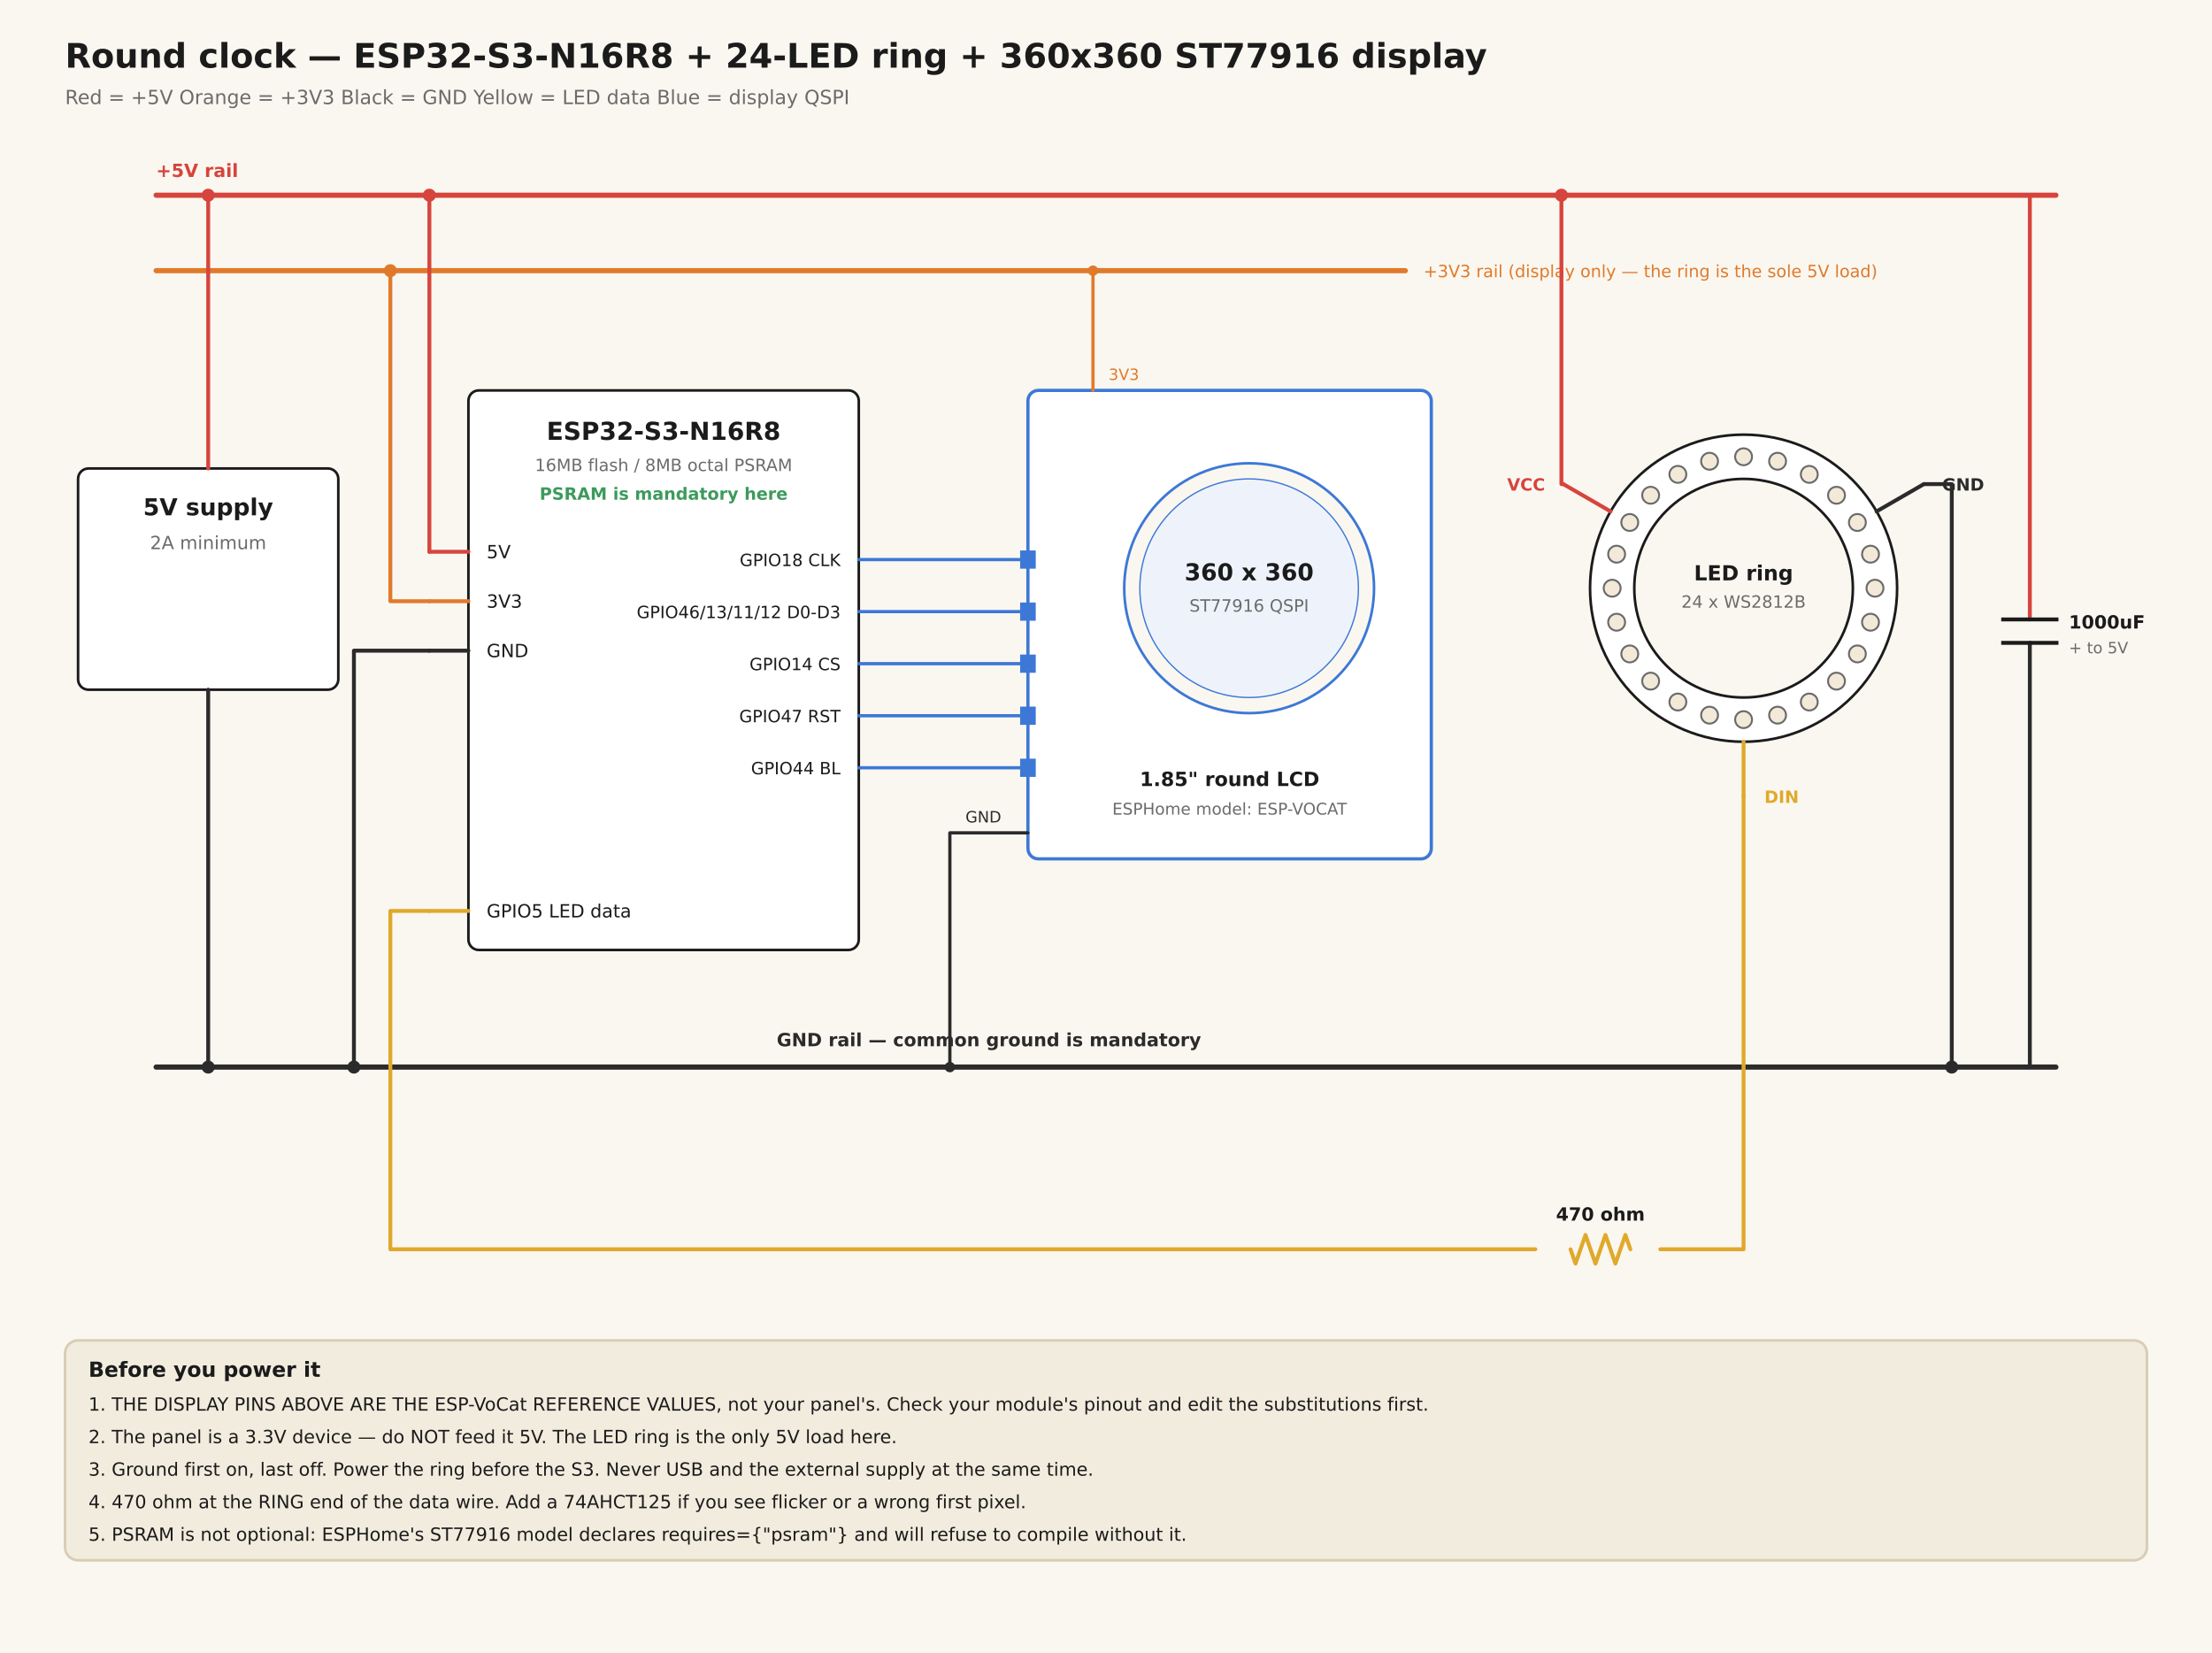
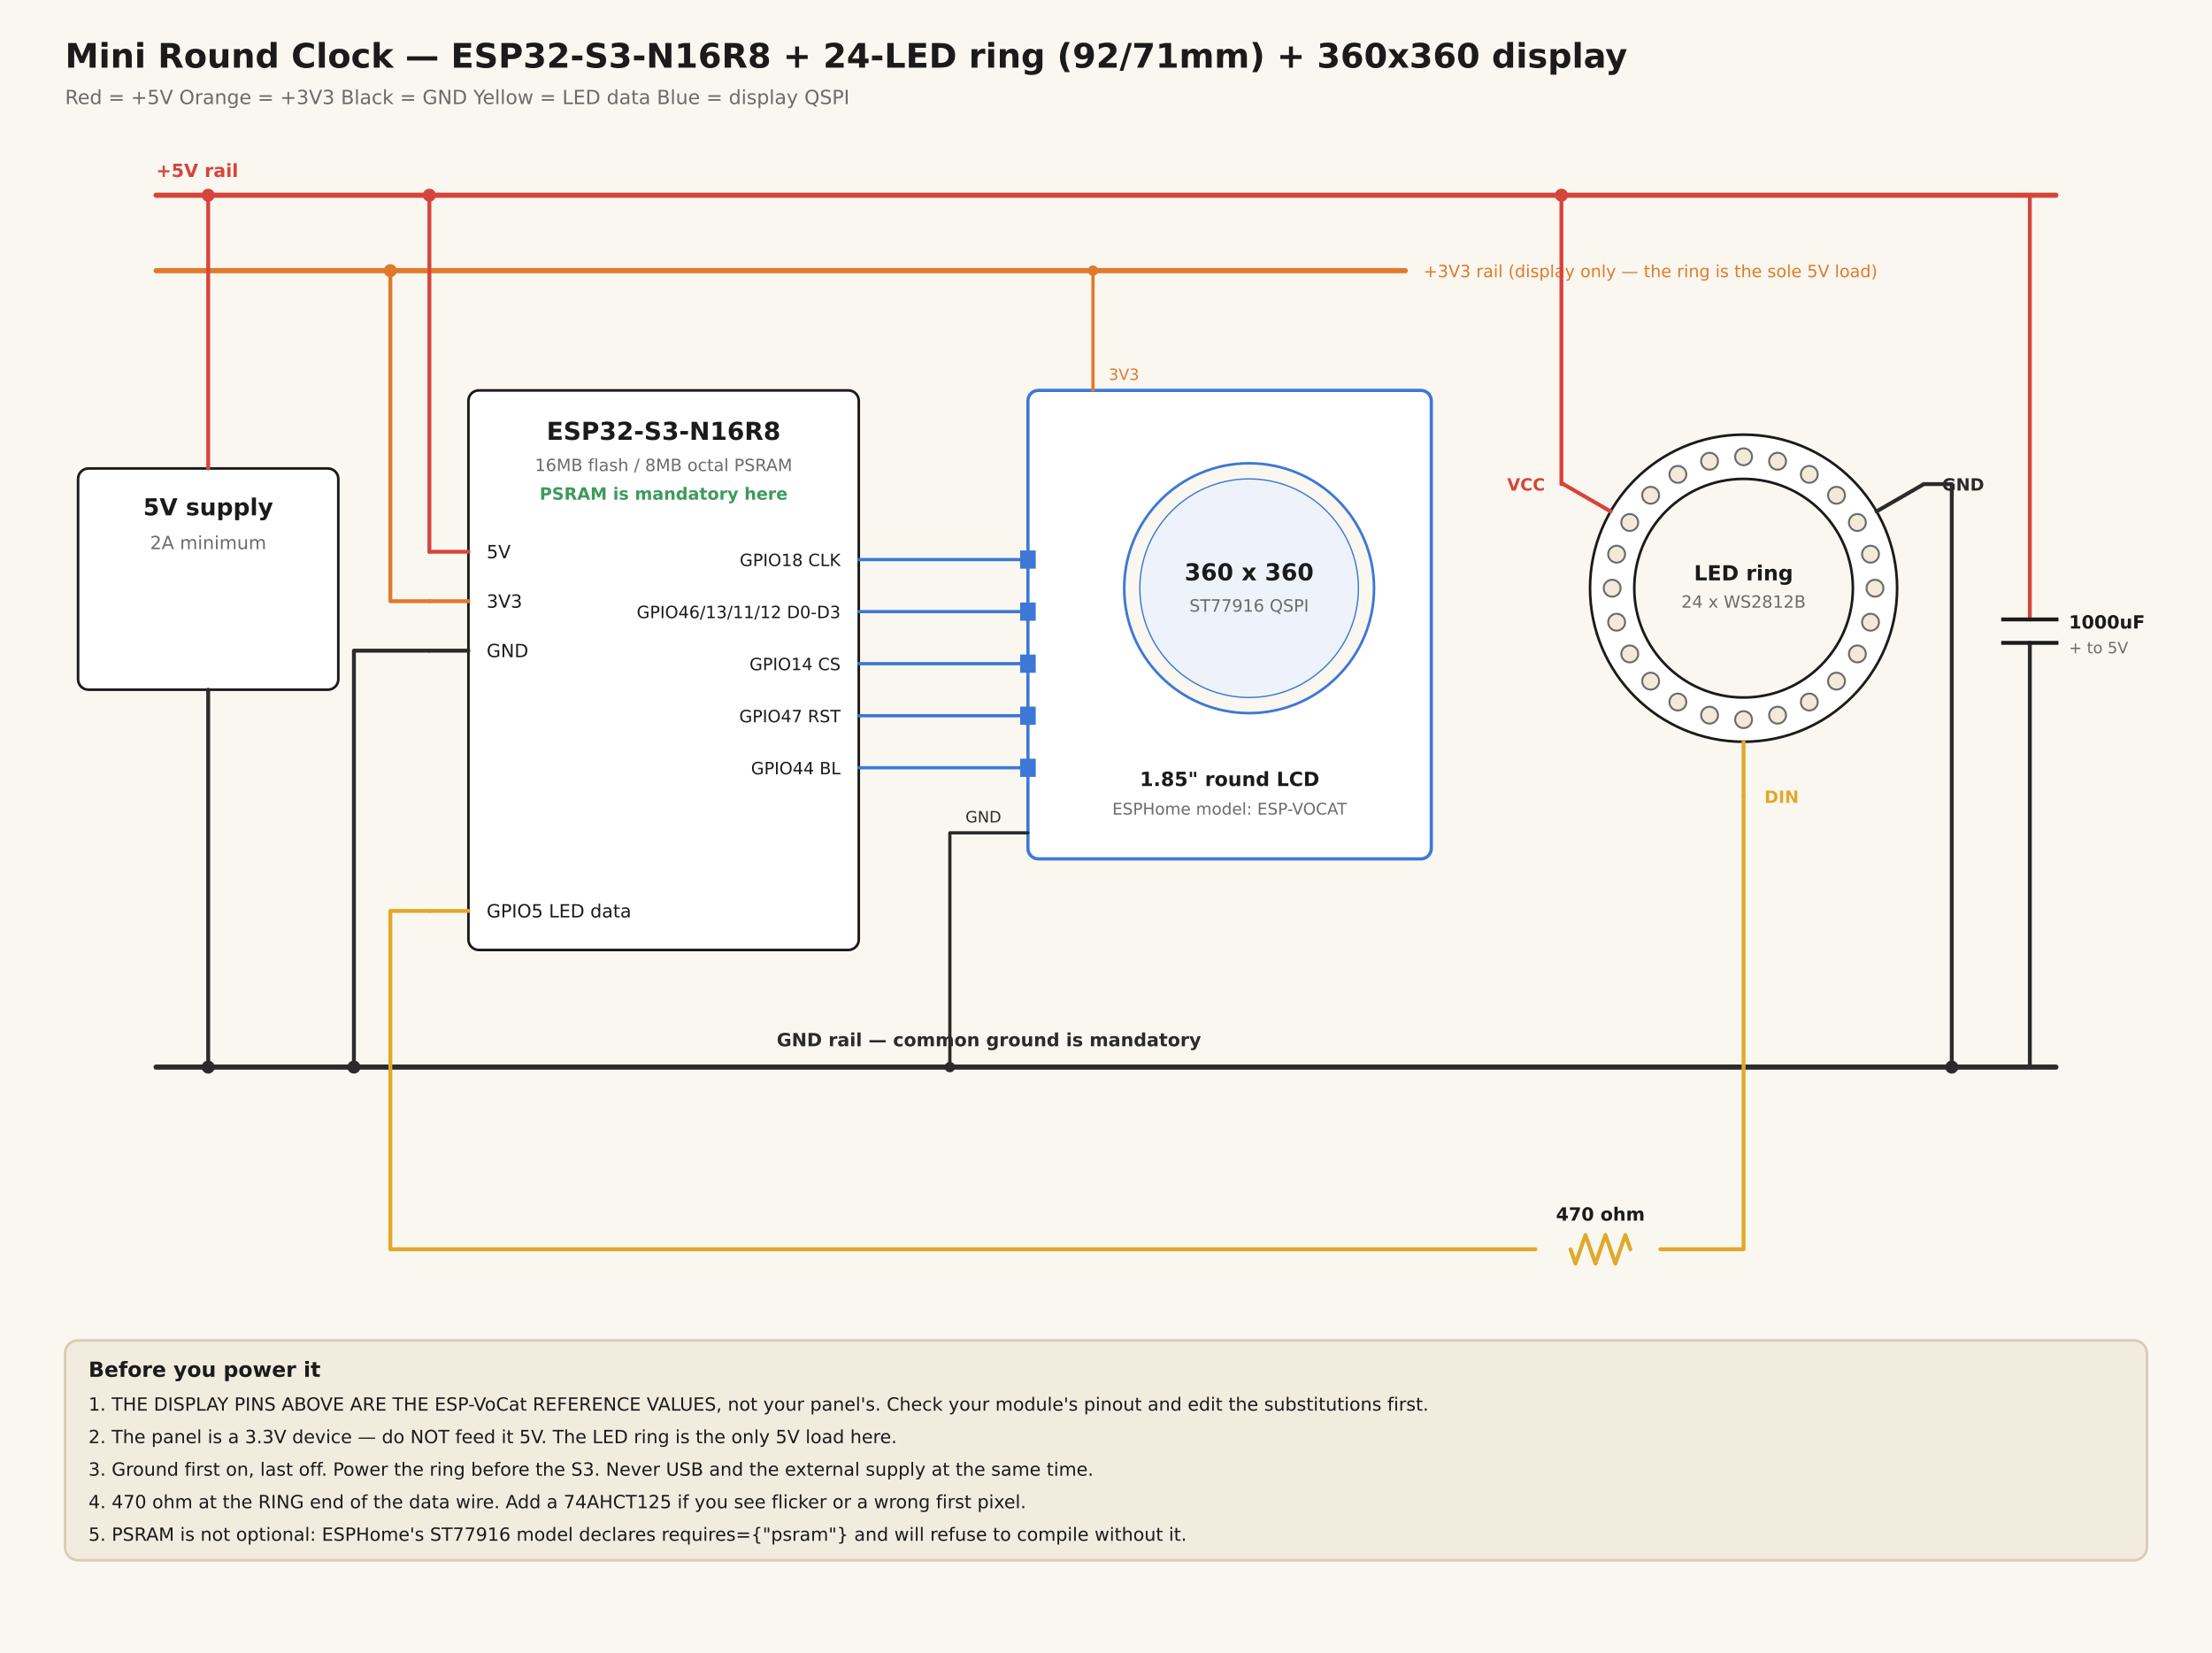
<svg xmlns="http://www.w3.org/2000/svg" width="1700" height="1270" viewBox="0 0 1700 1270">
  <rect width="1700" height="1270" fill="#faf7f0" />
-   <text x="50" y="52" font-family="DejaVu Sans, Helvetica, sans-serif" font-size="26" fill="#1b1b1b" text-anchor="start" font-weight="bold">Round clock — ESP32-S3-N16R8 + 24-LED ring + 360x360 ST77916 display</text>
+   <text x="50" y="52" font-family="DejaVu Sans, Helvetica, sans-serif" font-size="26" fill="#1b1b1b" text-anchor="start" font-weight="bold">Mini Round Clock — ESP32-S3-N16R8 + 24-LED ring (92/71mm) + 360x360 display</text>
  <text x="50" y="80" font-family="DejaVu Sans, Helvetica, sans-serif" font-size="15" fill="#6b6b6b" text-anchor="start" font-weight="normal">Red = +5V   Orange = +3V3   Black = GND   Yellow = LED data   Blue = display QSPI</text>
  <polyline points="120,150 1580,150" fill="none" stroke="#d6453d" stroke-width="4" stroke-linecap="round" stroke-linejoin="round" />
  <polyline points="120,208 1080,208" fill="none" stroke="#e07a2b" stroke-width="4" stroke-linecap="round" stroke-linejoin="round" />
  <polyline points="120,820 1580,820" fill="none" stroke="#2b2b2b" stroke-width="4" stroke-linecap="round" stroke-linejoin="round" />
  <text x="120" y="136" font-family="DejaVu Sans, Helvetica, sans-serif" font-size="14" fill="#d6453d" text-anchor="start" font-weight="bold">+5V rail</text>
  <text x="1094" y="213" font-family="DejaVu Sans, Helvetica, sans-serif" font-size="13" fill="#e07a2b" text-anchor="start" font-weight="normal">+3V3 rail  (display only — the ring is the sole 5V load)</text>
  <text x="760" y="804" font-family="DejaVu Sans, Helvetica, sans-serif" font-size="14" fill="#2b2b2b" text-anchor="middle" font-weight="bold">GND rail  —  common ground is mandatory</text>
  <rect x="60" y="360" width="200" height="170" rx="8" fill="#ffffff" stroke="#1b1b1b" stroke-width="2" />
  <text x="160" y="396" font-family="DejaVu Sans, Helvetica, sans-serif" font-size="18" fill="#1b1b1b" text-anchor="middle" font-weight="bold">5V supply</text>
  <text x="160" y="422" font-family="DejaVu Sans, Helvetica, sans-serif" font-size="14" fill="#6b6b6b" text-anchor="middle" font-weight="normal">2A minimum</text>
  <polyline points="160,360 160,150" fill="none" stroke="#d6453d" stroke-width="3" stroke-linecap="round" stroke-linejoin="round" />
  <circle cx="160" cy="150" r="5" fill="#d6453d" />
  <polyline points="160,530 160,820" fill="none" stroke="#2b2b2b" stroke-width="3" stroke-linecap="round" stroke-linejoin="round" />
  <circle cx="160" cy="820" r="5" fill="#2b2b2b" />
  <rect x="360" y="300" width="300" height="430" rx="8" fill="#ffffff" stroke="#1b1b1b" stroke-width="2" />
  <text x="510" y="338" font-family="DejaVu Sans, Helvetica, sans-serif" font-size="19" fill="#1b1b1b" text-anchor="middle" font-weight="bold">ESP32-S3-N16R8</text>
  <text x="510" y="362" font-family="DejaVu Sans, Helvetica, sans-serif" font-size="13" fill="#6b6b6b" text-anchor="middle" font-weight="normal">16MB flash / 8MB octal PSRAM</text>
  <text x="510" y="384" font-family="DejaVu Sans, Helvetica, sans-serif" font-size="13" fill="#3d9a5c" text-anchor="middle" font-weight="bold">PSRAM is mandatory here</text>
  <text x="374" y="429" font-family="DejaVu Sans, Helvetica, sans-serif" font-size="14" fill="#1b1b1b" text-anchor="start" font-weight="normal">5V</text>
  <polyline points="360,424 330,424" fill="none" stroke="#d6453d" stroke-width="3" stroke-linecap="round" stroke-linejoin="round" />
  <text x="374" y="467" font-family="DejaVu Sans, Helvetica, sans-serif" font-size="14" fill="#1b1b1b" text-anchor="start" font-weight="normal">3V3</text>
  <polyline points="360,462 330,462" fill="none" stroke="#e07a2b" stroke-width="3" stroke-linecap="round" stroke-linejoin="round" />
  <text x="374" y="505" font-family="DejaVu Sans, Helvetica, sans-serif" font-size="14" fill="#1b1b1b" text-anchor="start" font-weight="normal">GND</text>
  <polyline points="360,500 330,500" fill="none" stroke="#2b2b2b" stroke-width="3" stroke-linecap="round" stroke-linejoin="round" />
  <text x="374" y="705" font-family="DejaVu Sans, Helvetica, sans-serif" font-size="14" fill="#1b1b1b" text-anchor="start" font-weight="normal">GPIO5  LED data</text>
  <polyline points="360,700 330,700" fill="none" stroke="#e0a92b" stroke-width="3" stroke-linecap="round" stroke-linejoin="round" />
  <polyline points="330,424 330,150" fill="none" stroke="#d6453d" stroke-width="3" stroke-linecap="round" stroke-linejoin="round" />
  <circle cx="330" cy="150" r="5" fill="#d6453d" />
  <polyline points="330,462 300,462 300,208" fill="none" stroke="#e07a2b" stroke-width="3" stroke-linecap="round" stroke-linejoin="round" />
  <circle cx="300" cy="208" r="5" fill="#e07a2b" />
  <polyline points="330,500 272,500 272,820" fill="none" stroke="#2b2b2b" stroke-width="3" stroke-linecap="round" stroke-linejoin="round" />
  <circle cx="272" cy="820" r="5" fill="#2b2b2b" />
  <text x="646" y="435" font-family="DejaVu Sans, Helvetica, sans-serif" font-size="13" fill="#1b1b1b" text-anchor="end" font-weight="normal">GPIO18   CLK</text>
  <polyline points="660,430 790,430" fill="none" stroke="#3d78d6" stroke-width="2.5" stroke-linecap="round" stroke-linejoin="round" />
  <text x="646" y="475" font-family="DejaVu Sans, Helvetica, sans-serif" font-size="13" fill="#1b1b1b" text-anchor="end" font-weight="normal">GPIO46/13/11/12   D0-D3</text>
  <polyline points="660,470 790,470" fill="none" stroke="#3d78d6" stroke-width="2.5" stroke-linecap="round" stroke-linejoin="round" />
  <text x="646" y="515" font-family="DejaVu Sans, Helvetica, sans-serif" font-size="13" fill="#1b1b1b" text-anchor="end" font-weight="normal">GPIO14   CS</text>
  <polyline points="660,510 790,510" fill="none" stroke="#3d78d6" stroke-width="2.5" stroke-linecap="round" stroke-linejoin="round" />
  <text x="646" y="555" font-family="DejaVu Sans, Helvetica, sans-serif" font-size="13" fill="#1b1b1b" text-anchor="end" font-weight="normal">GPIO47   RST</text>
  <polyline points="660,550 790,550" fill="none" stroke="#3d78d6" stroke-width="2.5" stroke-linecap="round" stroke-linejoin="round" />
  <text x="646" y="595" font-family="DejaVu Sans, Helvetica, sans-serif" font-size="13" fill="#1b1b1b" text-anchor="end" font-weight="normal">GPIO44   BL</text>
  <polyline points="660,590 790,590" fill="none" stroke="#3d78d6" stroke-width="2.5" stroke-linecap="round" stroke-linejoin="round" />
  <rect x="790" y="300" width="310" height="360" rx="8" fill="#ffffff" stroke="#3d78d6" stroke-width="2.5" />
  <rect x="784" y="423" width="12" height="14" fill="#3d78d6" />
  <rect x="784" y="463" width="12" height="14" fill="#3d78d6" />
  <rect x="784" y="503" width="12" height="14" fill="#3d78d6" />
  <rect x="784" y="543" width="12" height="14" fill="#3d78d6" />
  <rect x="784" y="583" width="12" height="14" fill="#3d78d6" />
  <circle cx="960" cy="452" r="96" fill="#faf7f0" stroke="#3d78d6" stroke-width="2" />
  <circle cx="960" cy="452" r="84" fill="#eef3fb" stroke="#3d78d6" stroke-width="1" />
  <text x="960" y="446" font-family="DejaVu Sans, Helvetica, sans-serif" font-size="18" fill="#1b1b1b" text-anchor="middle" font-weight="bold">360 x 360</text>
  <text x="960" y="470" font-family="DejaVu Sans, Helvetica, sans-serif" font-size="13" fill="#6b6b6b" text-anchor="middle" font-weight="normal">ST77916 QSPI</text>
  <text x="945" y="604" font-family="DejaVu Sans, Helvetica, sans-serif" font-size="15" fill="#1b1b1b" text-anchor="middle" font-weight="bold">1.85" round LCD</text>
  <text x="945" y="626" font-family="DejaVu Sans, Helvetica, sans-serif" font-size="12.5" fill="#6b6b6b" text-anchor="middle" font-weight="normal">ESPHome model: ESP-VOCAT</text>
  <polyline points="840,300 840,208" fill="none" stroke="#e07a2b" stroke-width="2.5" stroke-linecap="round" stroke-linejoin="round" />
  <circle cx="840" cy="208" r="4" fill="#e07a2b" />
  <text x="852" y="292" font-family="DejaVu Sans, Helvetica, sans-serif" font-size="12" fill="#e07a2b" text-anchor="start" font-weight="normal">3V3</text>
  <polyline points="790,640 730,640 730,820" fill="none" stroke="#2b2b2b" stroke-width="2.5" stroke-linecap="round" stroke-linejoin="round" />
  <circle cx="730" cy="820" r="4" fill="#2b2b2b" />
  <text x="742" y="632" font-family="DejaVu Sans, Helvetica, sans-serif" font-size="12" fill="#2b2b2b" text-anchor="start" font-weight="normal">GND</text>
  <circle cx="1340" cy="452" r="118" fill="#ffffff" stroke="#1b1b1b" stroke-width="2" />
  <circle cx="1340" cy="452" r="84" fill="#faf7f0" stroke="#1b1b1b" stroke-width="2" />
  <circle cx="1340.0" cy="351.0" r="6.5" fill="#f2e9d8" stroke="#6b6b6b" stroke-width="1.5" />
  <circle cx="1366.141" cy="354.441" r="6.5" fill="#f2e9d8" stroke="#6b6b6b" stroke-width="1.5" />
  <circle cx="1390.5" cy="364.531" r="6.5" fill="#f2e9d8" stroke="#6b6b6b" stroke-width="1.5" />
  <circle cx="1411.418" cy="380.582" r="6.5" fill="#f2e9d8" stroke="#6b6b6b" stroke-width="1.5" />
  <circle cx="1427.469" cy="401.5" r="6.5" fill="#f2e9d8" stroke="#6b6b6b" stroke-width="1.5" />
  <circle cx="1437.559" cy="425.859" r="6.5" fill="#f2e9d8" stroke="#6b6b6b" stroke-width="1.5" />
  <circle cx="1441.0" cy="452.0" r="6.5" fill="#f2e9d8" stroke="#6b6b6b" stroke-width="1.5" />
  <circle cx="1437.559" cy="478.141" r="6.5" fill="#f2e9d8" stroke="#6b6b6b" stroke-width="1.5" />
  <circle cx="1427.469" cy="502.5" r="6.5" fill="#f2e9d8" stroke="#6b6b6b" stroke-width="1.5" />
  <circle cx="1411.418" cy="523.418" r="6.5" fill="#f2e9d8" stroke="#6b6b6b" stroke-width="1.5" />
  <circle cx="1390.5" cy="539.469" r="6.5" fill="#f2e9d8" stroke="#6b6b6b" stroke-width="1.5" />
  <circle cx="1366.141" cy="549.559" r="6.5" fill="#f2e9d8" stroke="#6b6b6b" stroke-width="1.5" />
  <circle cx="1340.0" cy="553.0" r="6.5" fill="#f2e9d8" stroke="#6b6b6b" stroke-width="1.5" />
  <circle cx="1313.859" cy="549.559" r="6.5" fill="#f2e9d8" stroke="#6b6b6b" stroke-width="1.5" />
  <circle cx="1289.5" cy="539.469" r="6.5" fill="#f2e9d8" stroke="#6b6b6b" stroke-width="1.5" />
  <circle cx="1268.582" cy="523.418" r="6.5" fill="#f2e9d8" stroke="#6b6b6b" stroke-width="1.5" />
  <circle cx="1252.531" cy="502.5" r="6.5" fill="#f2e9d8" stroke="#6b6b6b" stroke-width="1.5" />
  <circle cx="1242.441" cy="478.141" r="6.5" fill="#f2e9d8" stroke="#6b6b6b" stroke-width="1.5" />
  <circle cx="1239.0" cy="452.0" r="6.5" fill="#f2e9d8" stroke="#6b6b6b" stroke-width="1.5" />
  <circle cx="1242.441" cy="425.859" r="6.5" fill="#f2e9d8" stroke="#6b6b6b" stroke-width="1.5" />
  <circle cx="1252.531" cy="401.5" r="6.5" fill="#f2e9d8" stroke="#6b6b6b" stroke-width="1.5" />
  <circle cx="1268.582" cy="380.582" r="6.5" fill="#f2e9d8" stroke="#6b6b6b" stroke-width="1.5" />
  <circle cx="1289.5" cy="364.531" r="6.5" fill="#f2e9d8" stroke="#6b6b6b" stroke-width="1.5" />
  <circle cx="1313.859" cy="354.441" r="6.5" fill="#f2e9d8" stroke="#6b6b6b" stroke-width="1.5" />
  <text x="1340" y="446" font-family="DejaVu Sans, Helvetica, sans-serif" font-size="16" fill="#1b1b1b" text-anchor="middle" font-weight="bold">LED ring</text>
  <text x="1340" y="467" font-family="DejaVu Sans, Helvetica, sans-serif" font-size="13" fill="#6b6b6b" text-anchor="middle" font-weight="normal">24 x WS2812B</text>
  <polyline points="1237.809,393.0 1201.436,372.0" fill="none" stroke="#d6453d" stroke-width="3" stroke-linecap="round" stroke-linejoin="round" />
  <text x="1187.436" y="377.0" font-family="DejaVu Sans, Helvetica, sans-serif" font-size="13" fill="#d6453d" text-anchor="end" font-weight="bold">VCC</text>
  <polyline points="1201.436,372.0 1200,372.0 1200,150" fill="none" stroke="#d6453d" stroke-width="3" stroke-linecap="round" stroke-linejoin="round" />
  <circle cx="1200" cy="150" r="5" fill="#d6453d" />
  <polyline points="1442.191,393.0 1478.564,372.0" fill="none" stroke="#2b2b2b" stroke-width="3" stroke-linecap="round" stroke-linejoin="round" />
  <text x="1492.564" y="377.0" font-family="DejaVu Sans, Helvetica, sans-serif" font-size="13" fill="#2b2b2b" text-anchor="start" font-weight="bold">GND</text>
  <polyline points="1478.564,372.0 1500,372.0 1500,820" fill="none" stroke="#2b2b2b" stroke-width="3" stroke-linecap="round" stroke-linejoin="round" />
  <circle cx="1500" cy="820" r="5" fill="#2b2b2b" />
  <polyline points="1340.0,570.0 1340.0,612.0" fill="none" stroke="#e0a92b" stroke-width="3" stroke-linecap="round" stroke-linejoin="round" />
  <text x="1356.0" y="617.0" font-family="DejaVu Sans, Helvetica, sans-serif" font-size="13" fill="#e0a92b" text-anchor="start" font-weight="bold">DIN</text>
  <polyline points="330,700 300,700 300,960 1180,960" fill="none" stroke="#e0a92b" stroke-width="3" stroke-linecap="round" stroke-linejoin="round" />
  <polyline points="1207.0,960 1210.833,971 1218.5,949 1226.167,971 1233.833,949 1241.5,971 1249.167,949 1253.0,960" fill="none" stroke="#e0a92b" stroke-width="3" stroke-linecap="round" stroke-linejoin="round" />
  <text x="1230" y="938" font-family="DejaVu Sans, Helvetica, sans-serif" font-size="14" fill="#1b1b1b" text-anchor="middle" font-weight="bold">470 ohm</text>
  <polyline points="1276,960 1340,960 1340,612.0" fill="none" stroke="#e0a92b" stroke-width="3" stroke-linecap="round" stroke-linejoin="round" />
  <polyline points="1560,150 1560,476.0" fill="none" stroke="#d6453d" stroke-width="3" stroke-linecap="round" stroke-linejoin="round" />
  <polyline points="1560,494.0 1560,820" fill="none" stroke="#2b2b2b" stroke-width="3" stroke-linecap="round" stroke-linejoin="round" />
  <line x1="1538" y1="476.0" x2="1582" y2="476.0" stroke="#1b1b1b" stroke-width="3" />
  <line x1="1538" y1="494.0" x2="1582" y2="494.0" stroke="#1b1b1b" stroke-width="3" />
  <text x="1590" y="483.0" font-family="DejaVu Sans, Helvetica, sans-serif" font-size="14" fill="#1b1b1b" text-anchor="start" font-weight="bold">1000uF</text>
  <text x="1590" y="502.0" font-family="DejaVu Sans, Helvetica, sans-serif" font-size="12" fill="#6b6b6b" text-anchor="start" font-weight="normal">+ to 5V</text>
  <rect x="50" y="1030" width="1600" height="169" rx="10" fill="#f2ecdf" stroke="#d8cdb4" stroke-width="2" />
  <text x="68" y="1058" font-family="DejaVu Sans, Helvetica, sans-serif" font-size="16" fill="#1b1b1b" text-anchor="start" font-weight="bold">Before you power it</text>
  <text x="68" y="1084" font-family="DejaVu Sans, Helvetica, sans-serif" font-size="14" fill="#1b1b1b" text-anchor="start" font-weight="normal">1.  THE DISPLAY PINS ABOVE ARE THE ESP-VoCat REFERENCE VALUES, not your panel's. Check your module's pinout and edit the substitutions first.</text>
  <text x="68" y="1109" font-family="DejaVu Sans, Helvetica, sans-serif" font-size="14" fill="#1b1b1b" text-anchor="start" font-weight="normal">2.  The panel is a 3.3V device — do NOT feed it 5V. The LED ring is the only 5V load here.</text>
  <text x="68" y="1134" font-family="DejaVu Sans, Helvetica, sans-serif" font-size="14" fill="#1b1b1b" text-anchor="start" font-weight="normal">3.  Ground first on, last off. Power the ring before the S3. Never USB and the external supply at the same time.</text>
  <text x="68" y="1159" font-family="DejaVu Sans, Helvetica, sans-serif" font-size="14" fill="#1b1b1b" text-anchor="start" font-weight="normal">4.  470 ohm at the RING end of the data wire. Add a 74AHCT125 if you see flicker or a wrong first pixel.</text>
  <text x="68" y="1184" font-family="DejaVu Sans, Helvetica, sans-serif" font-size="14" fill="#1b1b1b" text-anchor="start" font-weight="normal">5.  PSRAM is not optional: ESPHome's ST77916 model declares requires={"psram"} and will refuse to compile without it.</text>
</svg>
